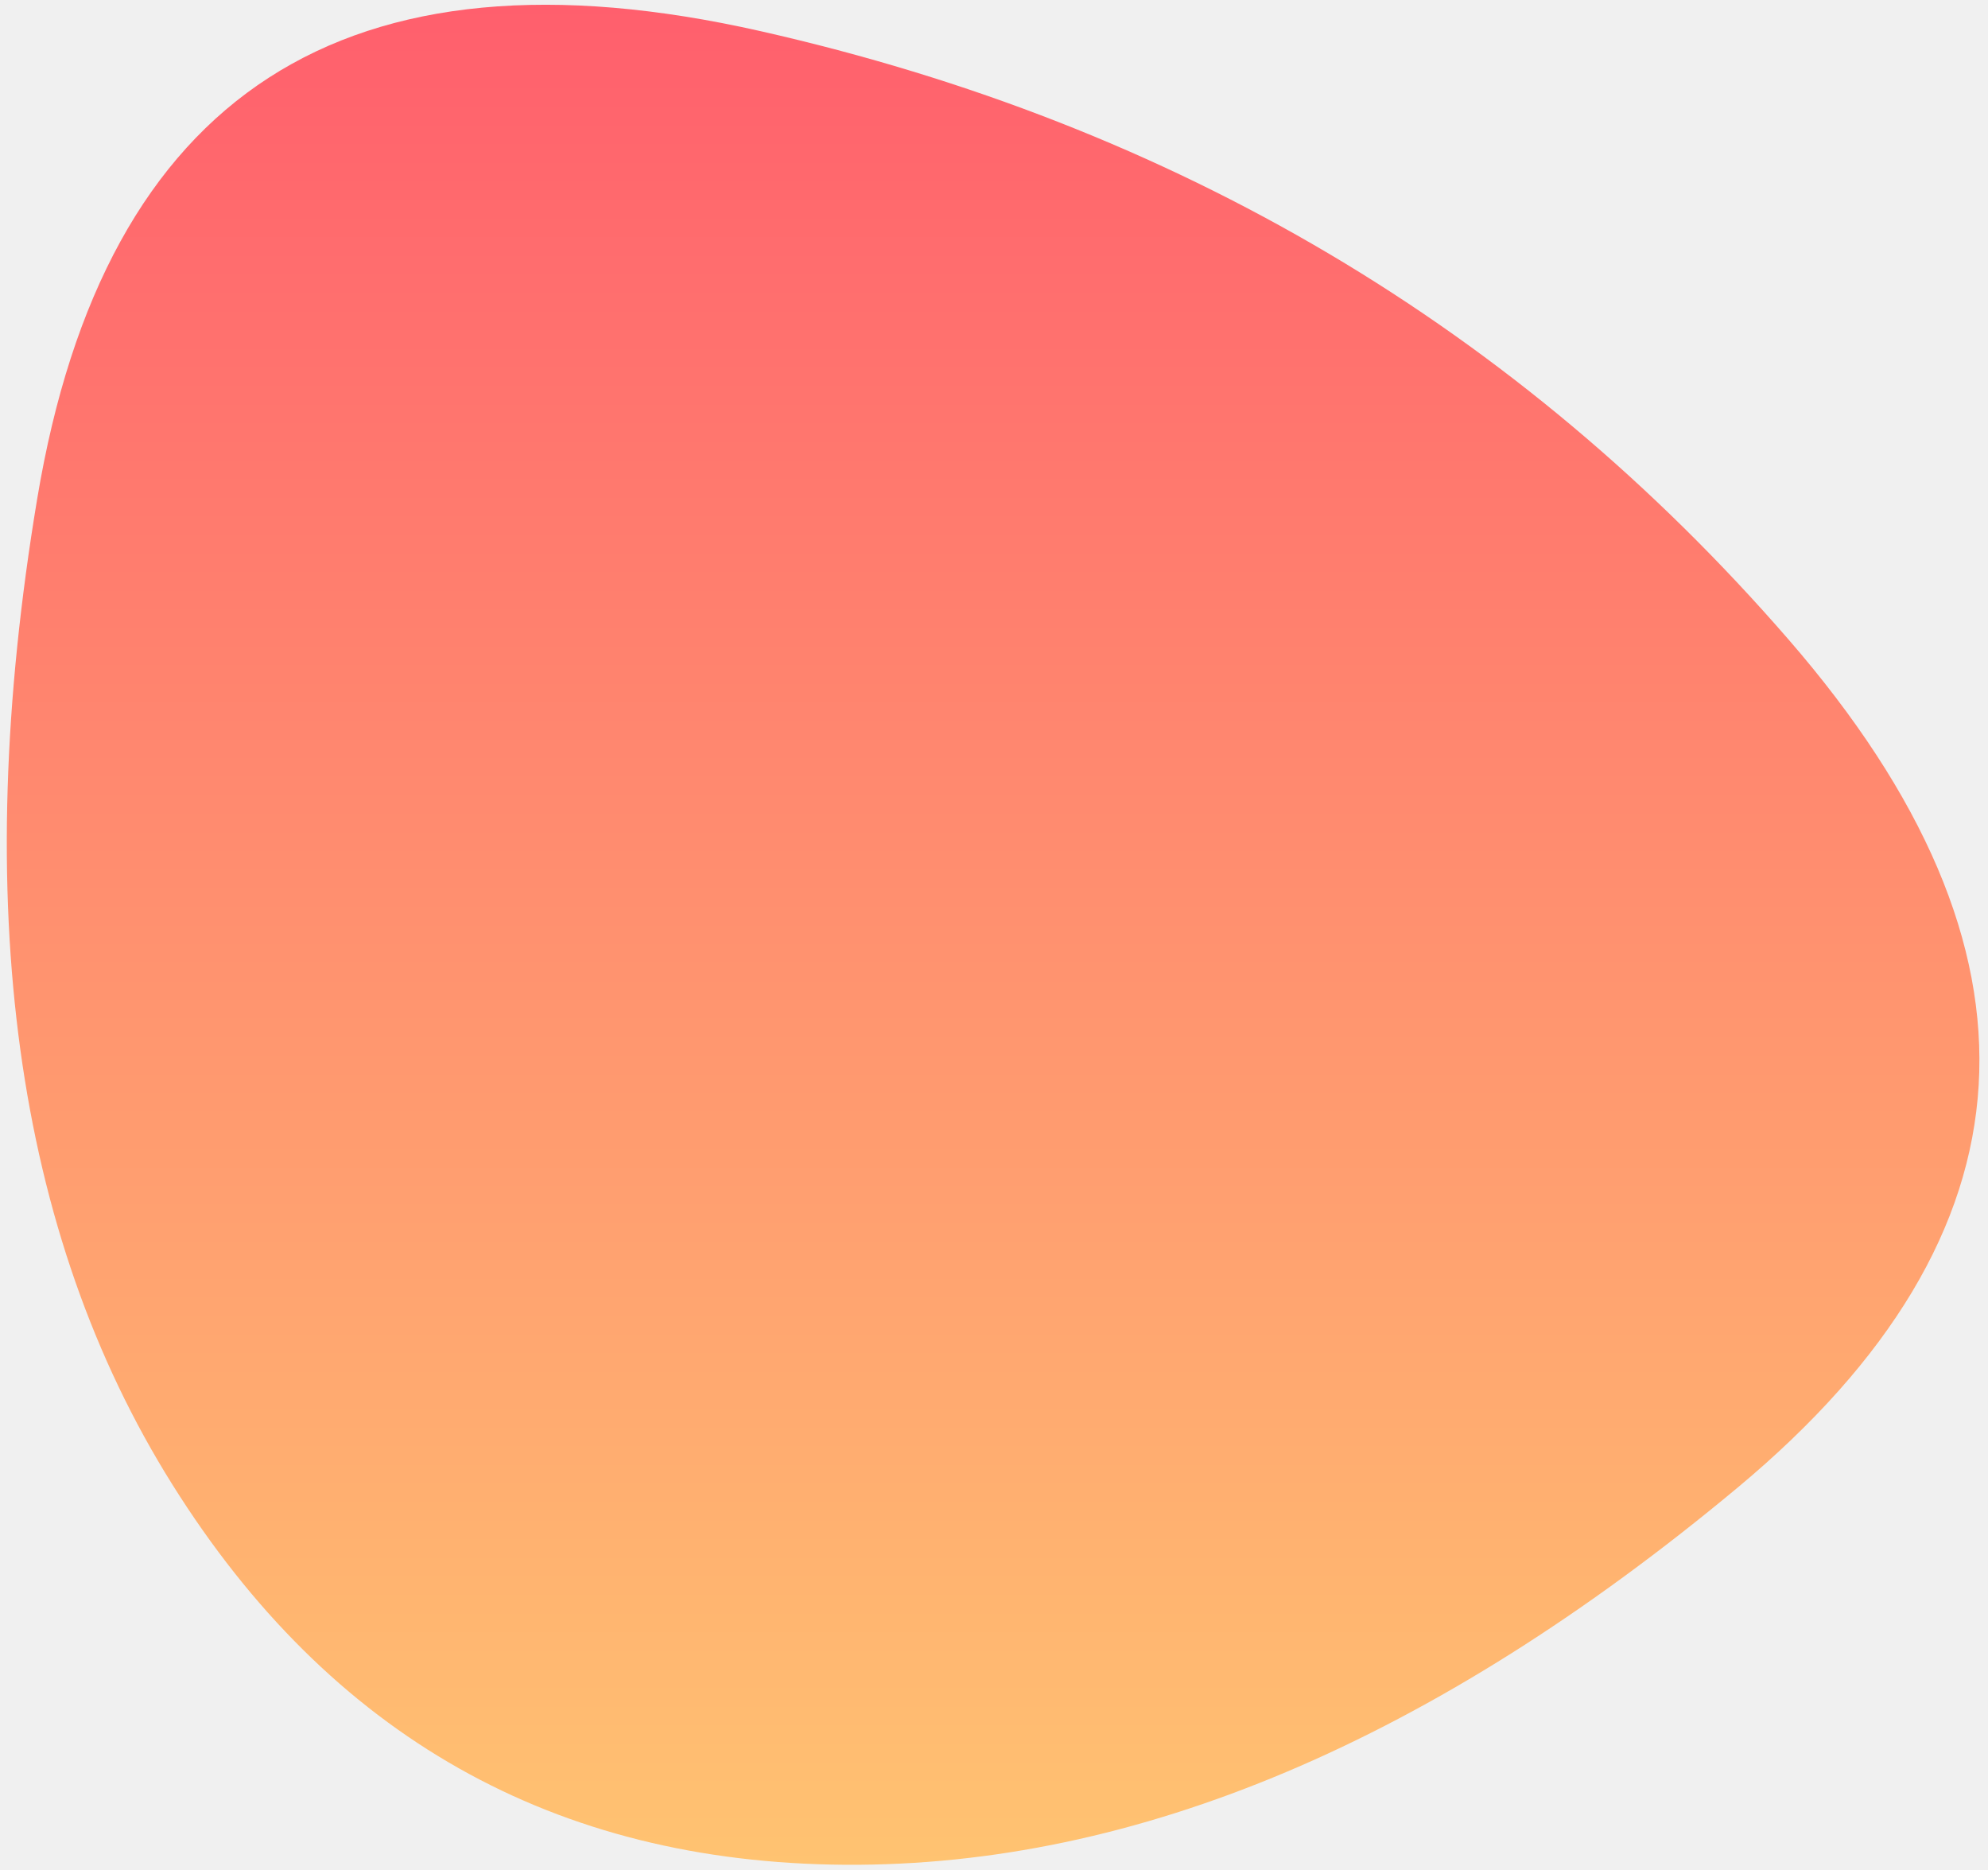
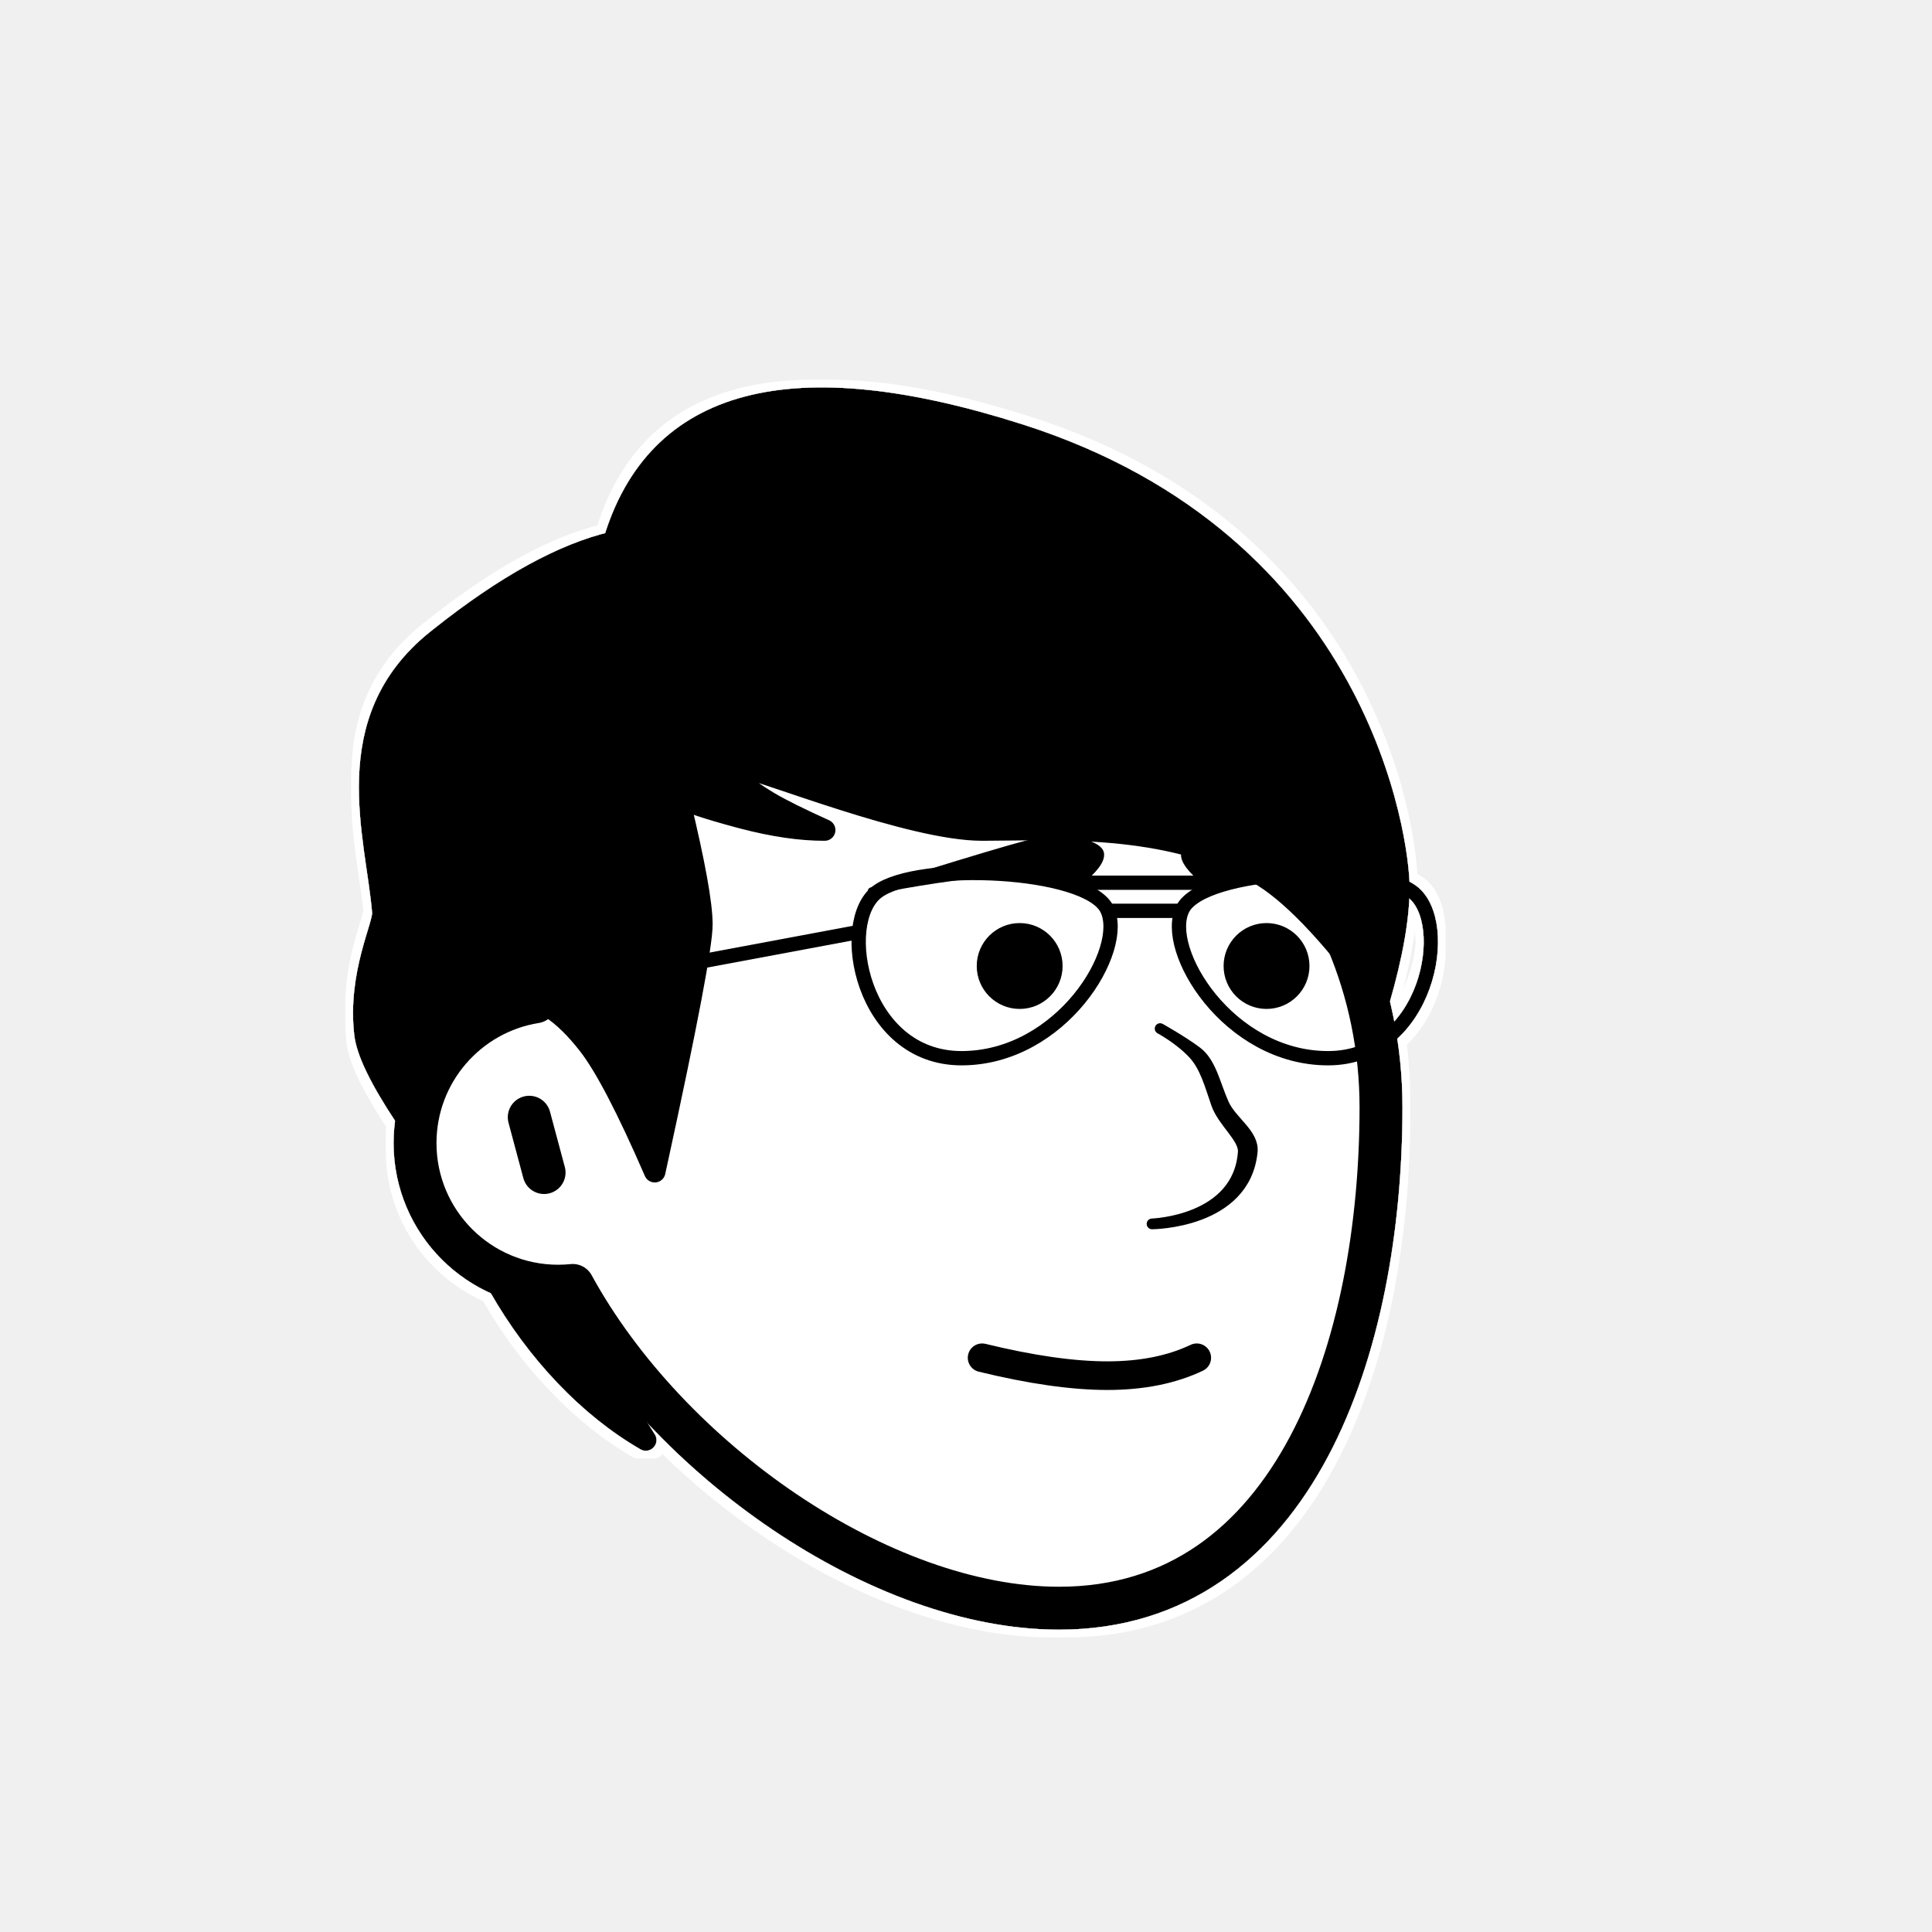
- <svg xmlns="http://www.w3.org/2000/svg" width="117" height="110" viewBox="0 0 117 110" fill="none">
-   <path d="M102.282 87.513C84.385 102.427 66.874 109.829 49.75 109.719C32.626 109.608 19.424 102.151 10.144 87.347C0.864 72.543 -1.787 53.209 2.19 29.346C6.167 5.483 20.363 -3.686 44.779 1.837C69.194 7.361 89.356 19.293 105.265 37.632C121.174 55.971 120.18 72.598 102.282 87.513Z" fill="url(#paint0_linear)" />
+ <svg xmlns="http://www.w3.org/2000/svg" viewBox="0 0 1080 1080" fill="none">
  <defs>
-     <linearGradient id="paint0_linear" x1="0.4" y1="0.28" x2="0.4" y2="109.72" gradientUnits="userSpaceOnUse">
-       <stop stop-color="#FF5F6D" />
-       <stop offset="1" stop-color="#FFC371" />
-     </linearGradient>
+     <filter id="filter" x="-20%" y="-20%" width="140%" height="140%" filterUnits="objectBoundingBox" primitiveUnits="userSpaceOnUse" color-interpolation-filters="linearRGB">
+       <feMorphology operator="dilate" radius="20 20" in="SourceAlpha" result="morphology" />
+       <feFlood flood-color="#ffffff" flood-opacity="1" result="flood" />
+       <feComposite in="flood" in2="morphology" operator="in" result="composite" />
+       <feMerge result="merge">
+         <feMergeNode in="composite" result="mergeNode" />
+         <feMergeNode in="SourceGraphic" result="mergeNode1" />
+       </feMerge>
+     </filter>
  </defs>
+   <g id="notion-avatar" filter="url(#filter)">
+     <g id="notion-avatar-face" fill="#ffffff">
+       <g id="Face/-8" stroke="none" stroke-width="1" fill-rule="evenodd" stroke-linecap="round" stroke-linejoin="round">
+         <path d="M532,379 C664.548,379 772,486.452 772,619 C772,751.548 724.548,899 592,899 C492.56,899 373.476,816.011 320.19,718.585 C317.498,718.86 314.765,719 312,719 C267.817,719 232,683.183 232,639 C232,599.135 261.159,566.08 299.312,560.001 C325.599,455.979 419.81,379 532,379 Z M295.859,624.545 L304.141,655.455" id="Path" stroke="#000000" stroke-width="24" />
+       </g>
+     </g>
+     <g id="notion-avatar-nose">
+       <g id="Nose/ 12">
+         <path id="Path" fill-rule="evenodd" clip-rule="evenodd" d="M648.516 575C648.516 575 659.222 580.698 667 589C673.643 596.091 676.296 606.295 680 617C683.578 627.342 695.556 636.07 695 644C692.29 682.626 644 684.16 644 684.16C644 684.16 696 684 700 643.855C701.005 633.771 688.451 626.971 684 617C679.168 606.177 677 594 669 588C660.881 581.911 648.516 575 648.516 575Z" fill="black" stroke="black" stroke-width="6" stroke-linecap="round" stroke-linejoin="round" />
+       </g>
+     </g>
+     <g id="notion-avatar-mouth">
+       <g id="Mouth/-0" stroke="none" stroke-width="1" fill="none" fill-rule="evenodd" stroke-linecap="round" stroke-linejoin="round">
+         <path d="M549,759 C576.33,765.667 599.664,769 619,769 C638.336,769 655.003,765.667 669,759" id="Path" stroke="#000000" stroke-width="16" />
+       </g>
+     </g>
+     <g id="notion-avatar-eyes">
+       <g id="Eyes/-0" stroke="none" stroke-width="1" fill="none" fill-rule="evenodd">
+         <path d="M570,516 C583.255,516 594,526.745 594,540 C594,553.255 583.255,564 570,564 C556.745,564 546,553.255 546,540 C546,526.745 556.745,516 570,516 Z M708,516 C721.255,516 732,526.745 732,540 C732,553.255 721.255,564 708,564 C694.745,564 684,553.255 684,540 C684,526.745 694.745,516 708,516 Z" id="Combined-Shape" fill="#000000" />
+       </g>
+     </g>
+     <g id="notion-avatar-eyebrows">
+       <g id="Eyebrows/ 14">
+         <g id="Group">
+           <path id="Path" fill-rule="evenodd" clip-rule="evenodd" d="M662.91 475.625C666.416 470.966 683.95 466.776 703.527 471.85C723.104 476.924 790.263 498.06 790.263 498.06C790.263 498.06 759.746 491.836 734.883 489.223C710.02 486.61 669.579 489.023 669.579 489.023C669.579 489.023 659.404 480.284 662.91 475.625Z" fill="black" stroke="black" stroke-width="4" stroke-linecap="round" stroke-linejoin="round" />
+           <path id="Path_2" fill-rule="evenodd" clip-rule="evenodd" d="M614.481 475.625C610.974 470.966 593.44 466.776 573.864 471.85C554.287 476.924 487.128 498.06 487.128 498.06C487.128 498.06 517.645 491.836 542.508 489.223C567.371 486.61 607.812 489.023 607.812 489.023C607.812 489.023 617.987 480.284 614.481 475.625Z" fill="black" stroke="black" stroke-width="4" stroke-linecap="round" stroke-linejoin="round" />
+         </g>
+       </g>
+     </g>
+     <g id="notion-avatar-glasses">
+       <g id="Glasses/-3" stroke="none" stroke-width="1" fill="none" fill-rule="evenodd" stroke-linecap="round" stroke-linejoin="round">
+         <g id="Group" transform="translate(293, 488)" stroke="#000000" stroke-width="8">
+           <path d="M197.493,10.428 C174.636,27.358 188.604,103.544 244.477,103.544 C300.35,103.544 337.149,42.7 325.747,20.102 C314.345,-2.495 220.35,-6.502 197.493,10.428 Z" id="Path" />
+           <path d="M376.541,10.428 C353.684,27.358 367.652,103.544 423.525,103.544 C479.398,103.544 516.197,42.7 504.795,20.102 C493.393,-2.495 399.398,-6.502 376.541,10.428 Z" id="Path" transform="translate(436.4582, 51.77217) scale(-1, 1) translate(-436.4582, -51.77217) " />
+           <line x1="301.286" y1="5.442" x2="392.714" y2="5.442" id="Path" />
+           <line x1="326.683" y1="21.163" x2="367.317" y2="21.163" id="Path" />
+           <line x1="186.555" y1="30.802" x2="1.26" y2="69.986" id="Path" transform="translate(94.25993, 50.64666) rotate(1.361411) translate(-94.25993, -50.64666) " />
+         </g>
+       </g>
+     </g>
+     <g id="notion-avatar-hair">
+       <g id="Hairstyle/-6" stroke="none" stroke-width="1" fill="none" fill-rule="evenodd" stroke-linecap="round" stroke-linejoin="round">
+         <path d="M279,719 L312,727 L361,805 C345.105,795.793 330.105,783.793 316,769 C301.895,754.207 289.562,737.54 279,719 Z M343,303 C367,222.333 442.667,202.333 570,243 C761,304 782,471 782,496 C782,512.667 778.333,533.667 771,559 L769.378,556.788 C742.968,520.931 720.842,498.002 703,488 C652.174,459.509 588.817,464 549,464 C509.183,464 428.104,430.958 412,428 C409.688,427.575 401.591,431.429 429,448 L430.116,448.665 C436.888,452.646 447.182,457.758 461,464 C447.596,464.038 432.312,461.806 415.147,457.304 L412.504,456.599 C395.712,452.076 384.643,448.384 379.296,445.522 L380.068,448.707 C388.266,482.685 392.365,505.363 392.365,516.739 C392.365,528.233 383.924,572.725 367.044,650.214 L366,655 C350.667,619.667 338.333,596 329,584 C315,566 300.202,555.429 288,559 L287.245,559.23 C278.746,561.917 258.537,571.367 244,589 C238.749,595.369 233.083,607.369 227,625 L226.066,623.594 C212.501,603.101 205.145,587.903 204,578 C200.118,544.442 214.597,517.356 214,510 C210.524,467.178 188,403 244,358 L246.235,356.214 C282.652,327.271 314.907,309.533 343,303 Z" id="Shape" stroke="#000000" stroke-width="12" fill="#000000" />
+       </g>
+     </g>
+     <g id="notion-avatar-accessories">
+       <g id="Accessories/-0" stroke="none" stroke-width="1" fill="none" fill-rule="evenodd" />
+     </g>
+     <g id="notion-avatar-details">
+       <g id="Details/-0" stroke="none" stroke-width="1" fill="none" fill-rule="evenodd" />
+     </g>
+     <g id="notion-avatar-beard">
+       <g id="Beard/-0" stroke="none" stroke-width="1" fill="none" fill-rule="evenodd" />
+     </g>
+   </g>
</svg>
